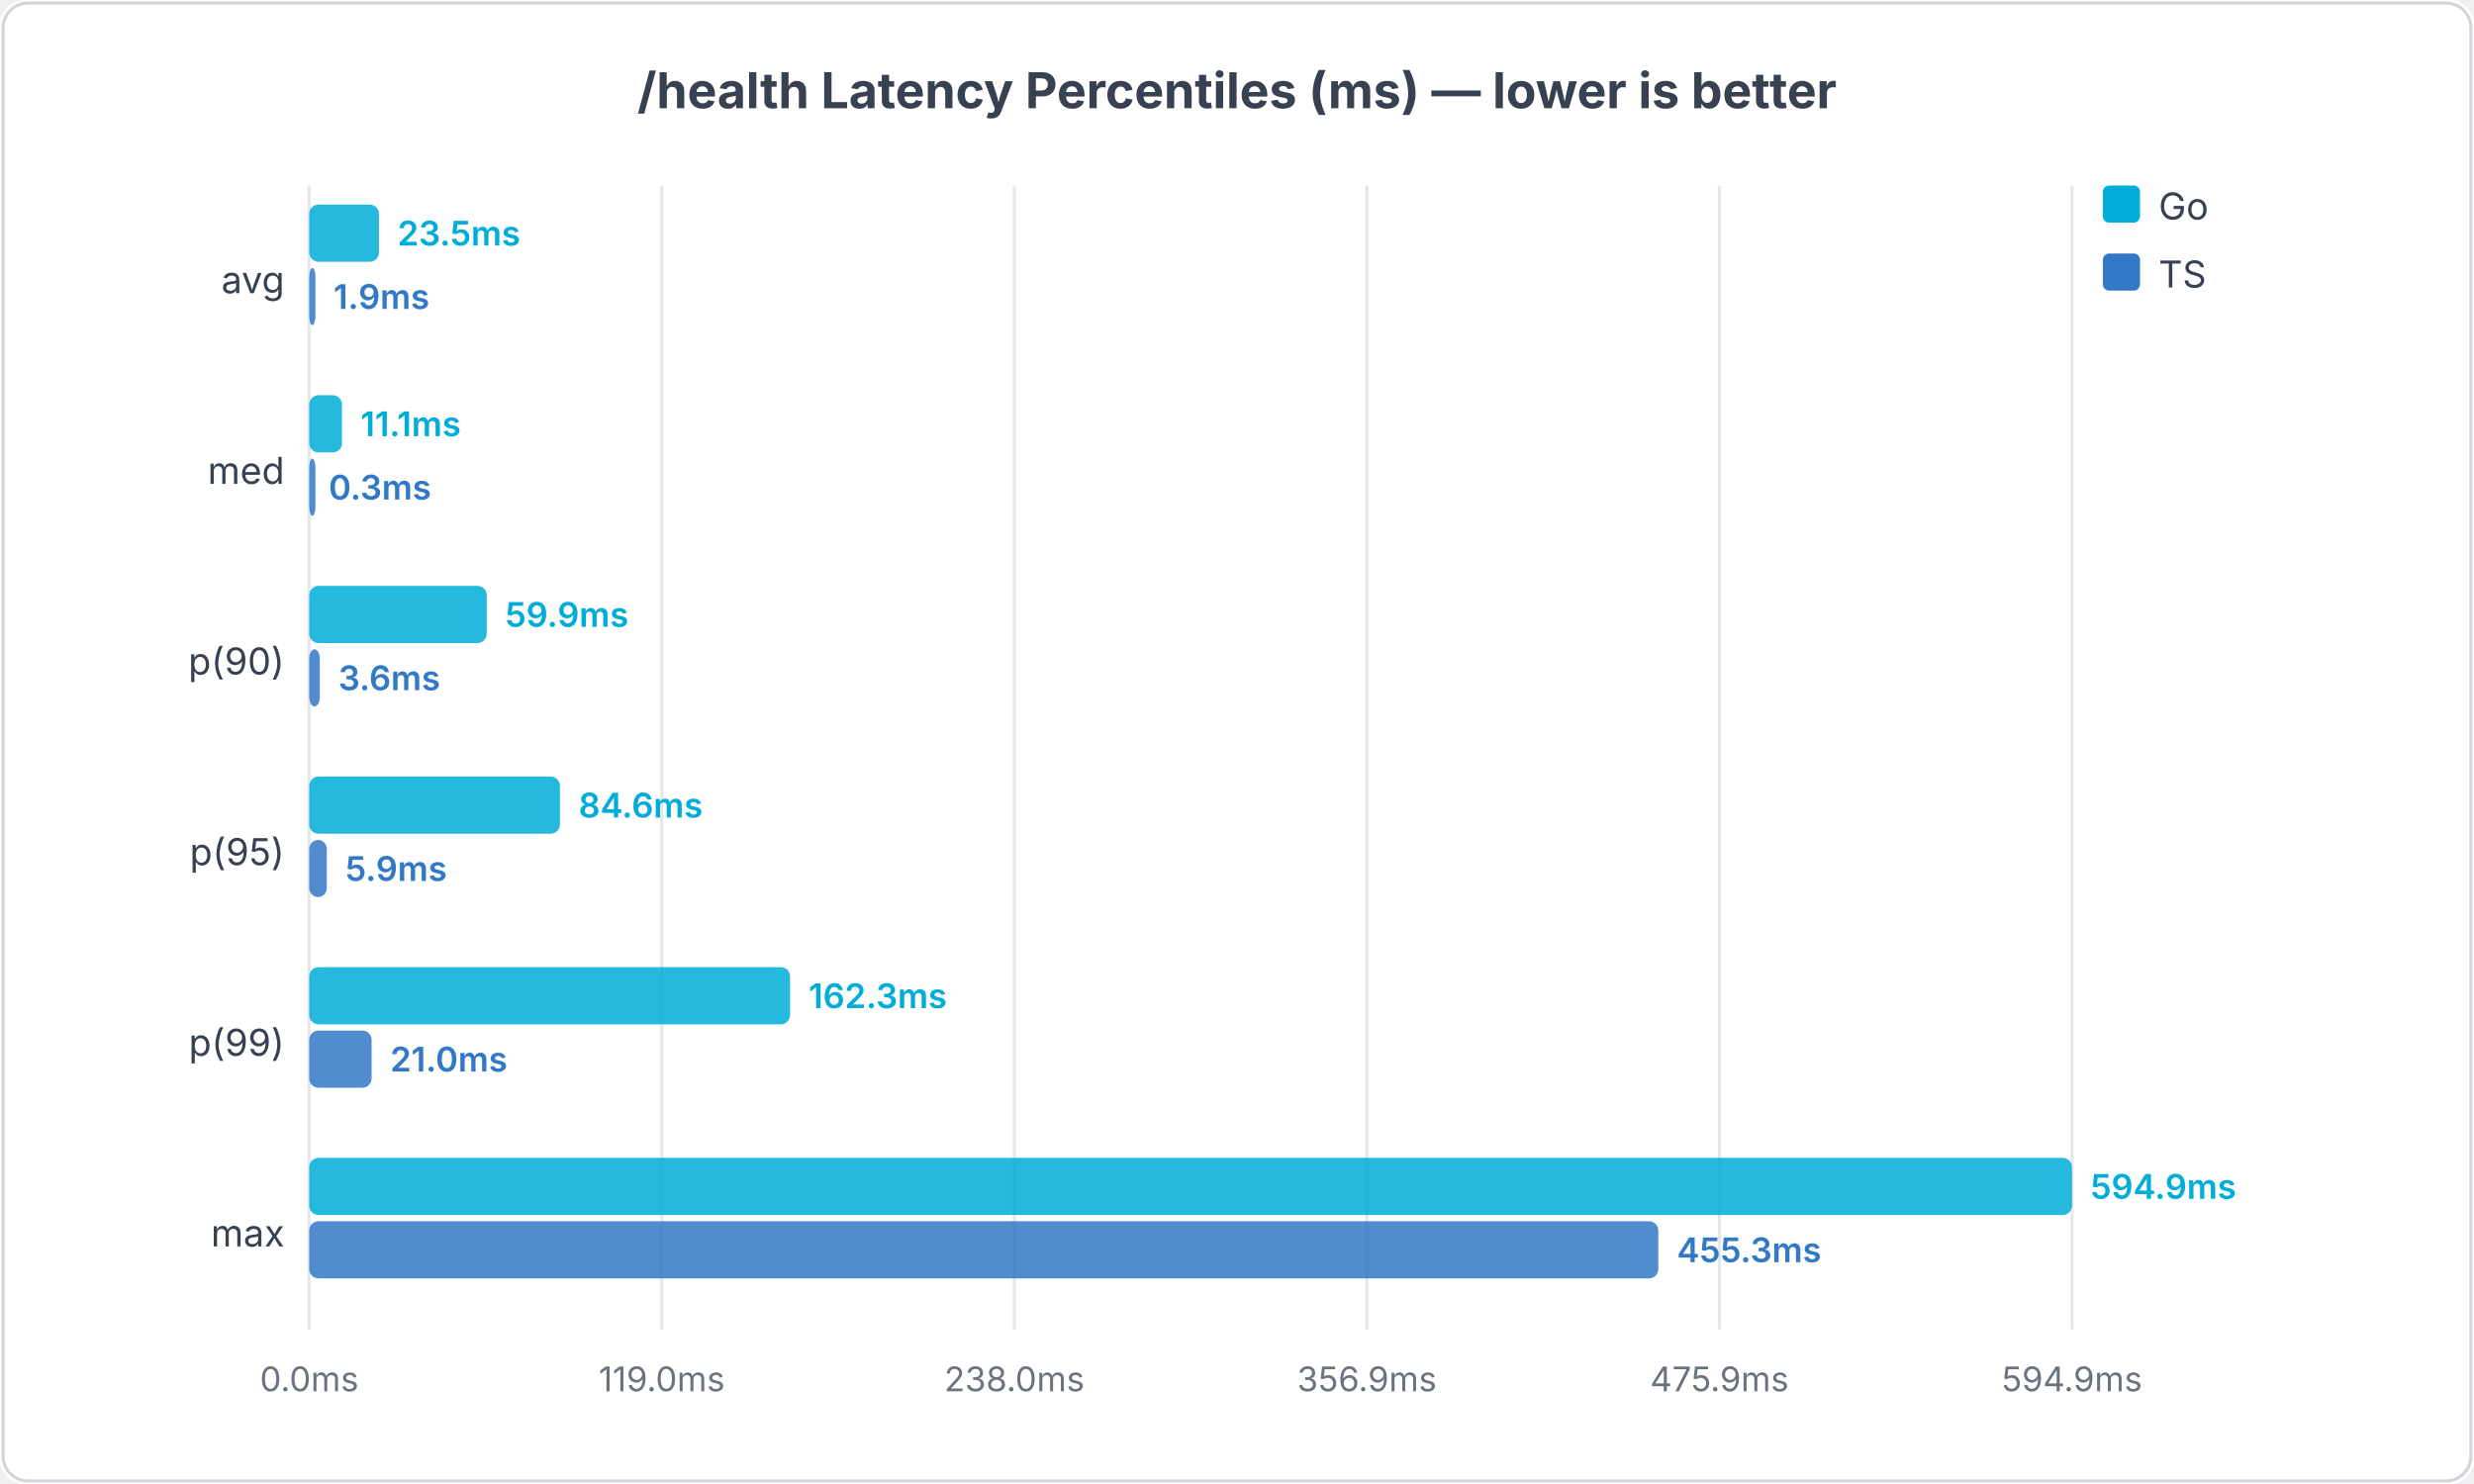
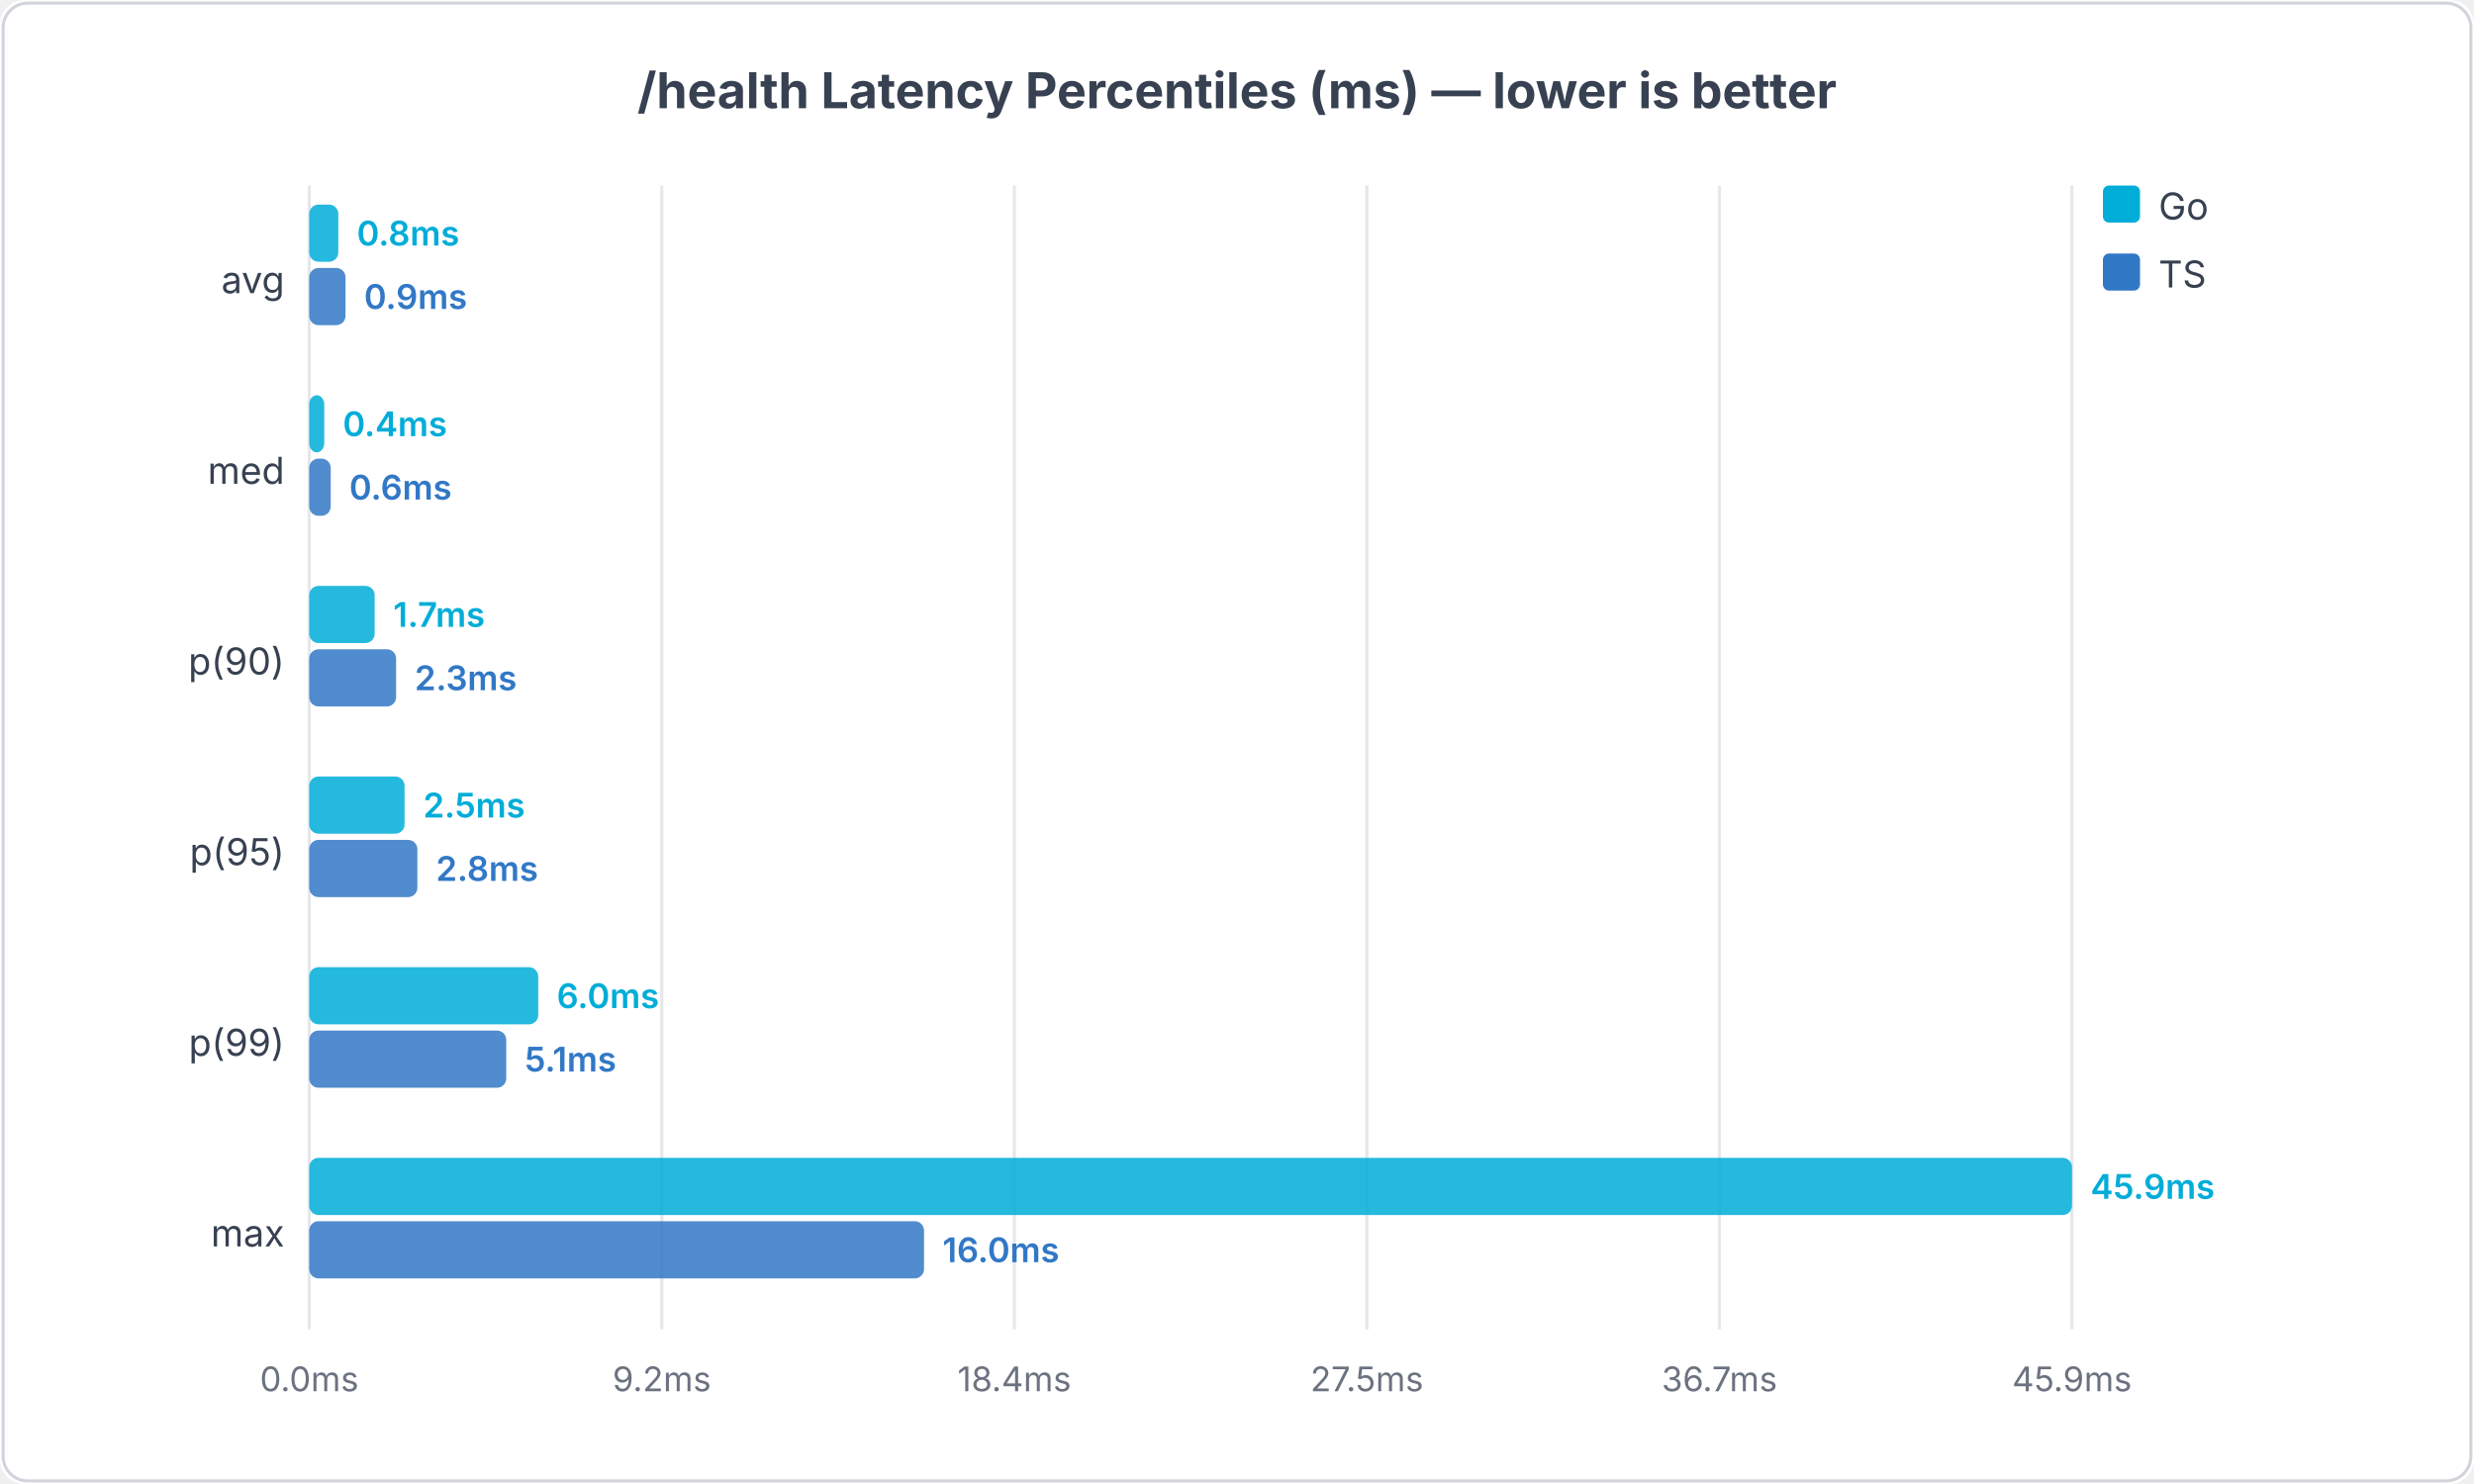
<svg xmlns="http://www.w3.org/2000/svg" viewBox="0 0 800 480" width="800" height="480">
  <style>text { font-family: -apple-system, BlinkMacSystemFont, 'Segoe UI', system-ui, sans-serif; }</style>
  <rect width="800" height="480" fill="#ffffff" rx="8" />
  <rect x="1" y="1" width="798" height="478" fill="none" stroke="#d1d5db" rx="8" />
  <text x="400" y="35" text-anchor="middle" fill="#374151" font-size="16" font-weight="700">/health Latency Percentiles (ms) — lower is better</text>
  <line x1="100" y1="60" x2="100" y2="430" stroke="#e5e7eb" stroke-width="1" />
  <text x="100" y="450" text-anchor="middle" fill="#6b7280" font-size="11">0.0ms</text>
  <line x1="214" y1="60" x2="214" y2="430" stroke="#e5e7eb" stroke-width="1" />
-   <text x="214" y="450" text-anchor="middle" fill="#6b7280" font-size="11">119.0ms</text>
+   <text x="214" y="450" text-anchor="middle" fill="#6b7280" font-size="11">9.2ms</text>
  <line x1="328" y1="60" x2="328" y2="430" stroke="#e5e7eb" stroke-width="1" />
-   <text x="328" y="450" text-anchor="middle" fill="#6b7280" font-size="11">238.0ms</text>
+   <text x="328" y="450" text-anchor="middle" fill="#6b7280" font-size="11">18.4ms</text>
  <line x1="442" y1="60" x2="442" y2="430" stroke="#e5e7eb" stroke-width="1" />
-   <text x="442" y="450" text-anchor="middle" fill="#6b7280" font-size="11">356.9ms</text>
+   <text x="442" y="450" text-anchor="middle" fill="#6b7280" font-size="11">27.5ms</text>
  <line x1="556" y1="60" x2="556" y2="430" stroke="#e5e7eb" stroke-width="1" />
-   <text x="556" y="450" text-anchor="middle" fill="#6b7280" font-size="11">475.9ms</text>
+   <text x="556" y="450" text-anchor="middle" fill="#6b7280" font-size="11">36.7ms</text>
  <line x1="670" y1="60" x2="670" y2="430" stroke="#e5e7eb" stroke-width="1" />
-   <text x="670" y="450" text-anchor="middle" fill="#6b7280" font-size="11">594.9ms</text>
+   <text x="670" y="450" text-anchor="middle" fill="#6b7280" font-size="11">45.9ms</text>
  <text x="92" y="94.833" text-anchor="end" fill="#374151" font-size="12">avg</text>
-   <rect x="100" y="66.167" width="22.555" height="18.5" rx="3" fill="#00ADD8" opacity="0.85" />
-   <text x="128.555" y="79.417" fill="#00ADD8" font-size="11" font-weight="600">23.5ms</text>
-   <rect x="100" y="86.667" width="2" height="18.5" rx="3" fill="#3178C6" opacity="0.85" />
-   <text x="107.846" y="99.917" fill="#3178C6" font-size="11" font-weight="600">1.9ms</text>
+   <rect x="100" y="66.167" width="9.397" height="18.5" rx="3" fill="#00ADD8" opacity="0.85" />
+   <text x="115.397" y="79.417" fill="#00ADD8" font-size="11" font-weight="600">0.8ms</text>
+   <rect x="100" y="86.667" width="11.73" height="18.5" rx="3" fill="#3178C6" opacity="0.85" />
+   <text x="117.73" y="99.917" fill="#3178C6" font-size="11" font-weight="600">0.9ms</text>
  <text x="92" y="156.5" text-anchor="end" fill="#374151" font-size="12">med</text>
-   <rect x="100" y="127.833" width="10.592" height="18.5" rx="3" fill="#00ADD8" opacity="0.85" />
-   <text x="116.592" y="141.083" fill="#00ADD8" font-size="11" font-weight="600">11.1ms</text>
-   <rect x="100" y="148.333" width="2" height="18.5" rx="3" fill="#3178C6" opacity="0.85" />
-   <text x="106.291" y="161.583" fill="#3178C6" font-size="11" font-weight="600">0.3ms</text>
+   <rect x="100" y="127.833" width="4.857" height="18.5" rx="3" fill="#00ADD8" opacity="0.85" />
+   <text x="110.857" y="141.083" fill="#00ADD8" font-size="11" font-weight="600">0.4ms</text>
+   <rect x="100" y="148.333" width="6.943" height="18.5" rx="3" fill="#3178C6" opacity="0.85" />
+   <text x="112.943" y="161.583" fill="#3178C6" font-size="11" font-weight="600">0.6ms</text>
  <text x="92" y="218.167" text-anchor="end" fill="#374151" font-size="12">p(90)</text>
-   <rect x="100" y="189.5" width="57.411" height="18.5" rx="3" fill="#00ADD8" opacity="0.85" />
-   <text x="163.411" y="202.75" fill="#00ADD8" font-size="11" font-weight="600">59.9ms</text>
-   <rect x="100" y="210" width="3.413" height="18.5" rx="3" fill="#3178C6" opacity="0.85" />
-   <text x="109.413" y="223.25" fill="#3178C6" font-size="11" font-weight="600">3.6ms</text>
+   <rect x="100" y="189.5" width="21.153" height="18.5" rx="3" fill="#00ADD8" opacity="0.85" />
+   <text x="127.153" y="202.75" fill="#00ADD8" font-size="11" font-weight="600">1.7ms</text>
+   <rect x="100" y="210" width="28.083" height="18.5" rx="3" fill="#3178C6" opacity="0.85" />
+   <text x="134.083" y="223.25" fill="#3178C6" font-size="11" font-weight="600">2.3ms</text>
  <text x="92" y="279.833" text-anchor="end" fill="#374151" font-size="12">p(95)</text>
-   <rect x="100" y="251.167" width="81.072" height="18.5" rx="3" fill="#00ADD8" opacity="0.85" />
-   <text x="187.072" y="264.417" fill="#00ADD8" font-size="11" font-weight="600">84.6ms</text>
-   <rect x="100" y="271.667" width="5.689" height="18.5" rx="3" fill="#3178C6" opacity="0.85" />
-   <text x="111.689" y="284.917" fill="#3178C6" font-size="11" font-weight="600">5.9ms</text>
+   <rect x="100" y="251.167" width="30.828" height="18.5" rx="3" fill="#00ADD8" opacity="0.85" />
+   <text x="136.828" y="264.417" fill="#00ADD8" font-size="11" font-weight="600">2.5ms</text>
+   <rect x="100" y="271.667" width="34.964" height="18.5" rx="3" fill="#3178C6" opacity="0.85" />
+   <text x="140.964" y="284.917" fill="#3178C6" font-size="11" font-weight="600">2.8ms</text>
  <text x="92" y="341.5" text-anchor="end" fill="#374151" font-size="12">p(99)</text>
-   <rect x="100" y="312.833" width="155.477" height="18.5" rx="3" fill="#00ADD8" opacity="0.85" />
-   <text x="261.477" y="326.083" fill="#00ADD8" font-size="11" font-weight="600">162.3ms</text>
-   <rect x="100" y="333.333" width="20.162" height="18.5" rx="3" fill="#3178C6" opacity="0.85" />
-   <text x="126.162" y="346.583" fill="#3178C6" font-size="11" font-weight="600">21.0ms</text>
+   <rect x="100" y="312.833" width="74.041" height="18.5" rx="3" fill="#00ADD8" opacity="0.85" />
+   <text x="180.041" y="326.083" fill="#00ADD8" font-size="11" font-weight="600">6.0ms</text>
+   <rect x="100" y="333.333" width="63.695" height="18.5" rx="3" fill="#3178C6" opacity="0.85" />
+   <text x="169.695" y="346.583" fill="#3178C6" font-size="11" font-weight="600">5.1ms</text>
  <text x="92" y="403.167" text-anchor="end" fill="#374151" font-size="12">max</text>
  <rect x="100" y="374.5" width="570" height="18.5" rx="3" fill="#00ADD8" opacity="0.85" />
-   <text x="676" y="387.75" fill="#00ADD8" font-size="11" font-weight="600">594.9ms</text>
-   <rect x="100" y="395" width="436.238" height="18.5" rx="3" fill="#3178C6" opacity="0.85" />
-   <text x="542.238" y="408.25" fill="#3178C6" font-size="11" font-weight="600">455.3ms</text>
+   <text x="676" y="387.75" fill="#00ADD8" font-size="11" font-weight="600">45.9ms</text>
+   <rect x="100" y="395" width="198.794" height="18.5" rx="3" fill="#3178C6" opacity="0.85" />
+   <text x="304.794" y="408.25" fill="#3178C6" font-size="11" font-weight="600">16.0ms</text>
  <rect x="680" y="60" width="12" height="12" rx="2" fill="#00ADD8" />
  <text x="698" y="71" fill="#374151" font-size="12">Go</text>
  <rect x="680" y="82" width="12" height="12" rx="2" fill="#3178C6" />
  <text x="698" y="93" fill="#374151" font-size="12">TS</text>
</svg>
